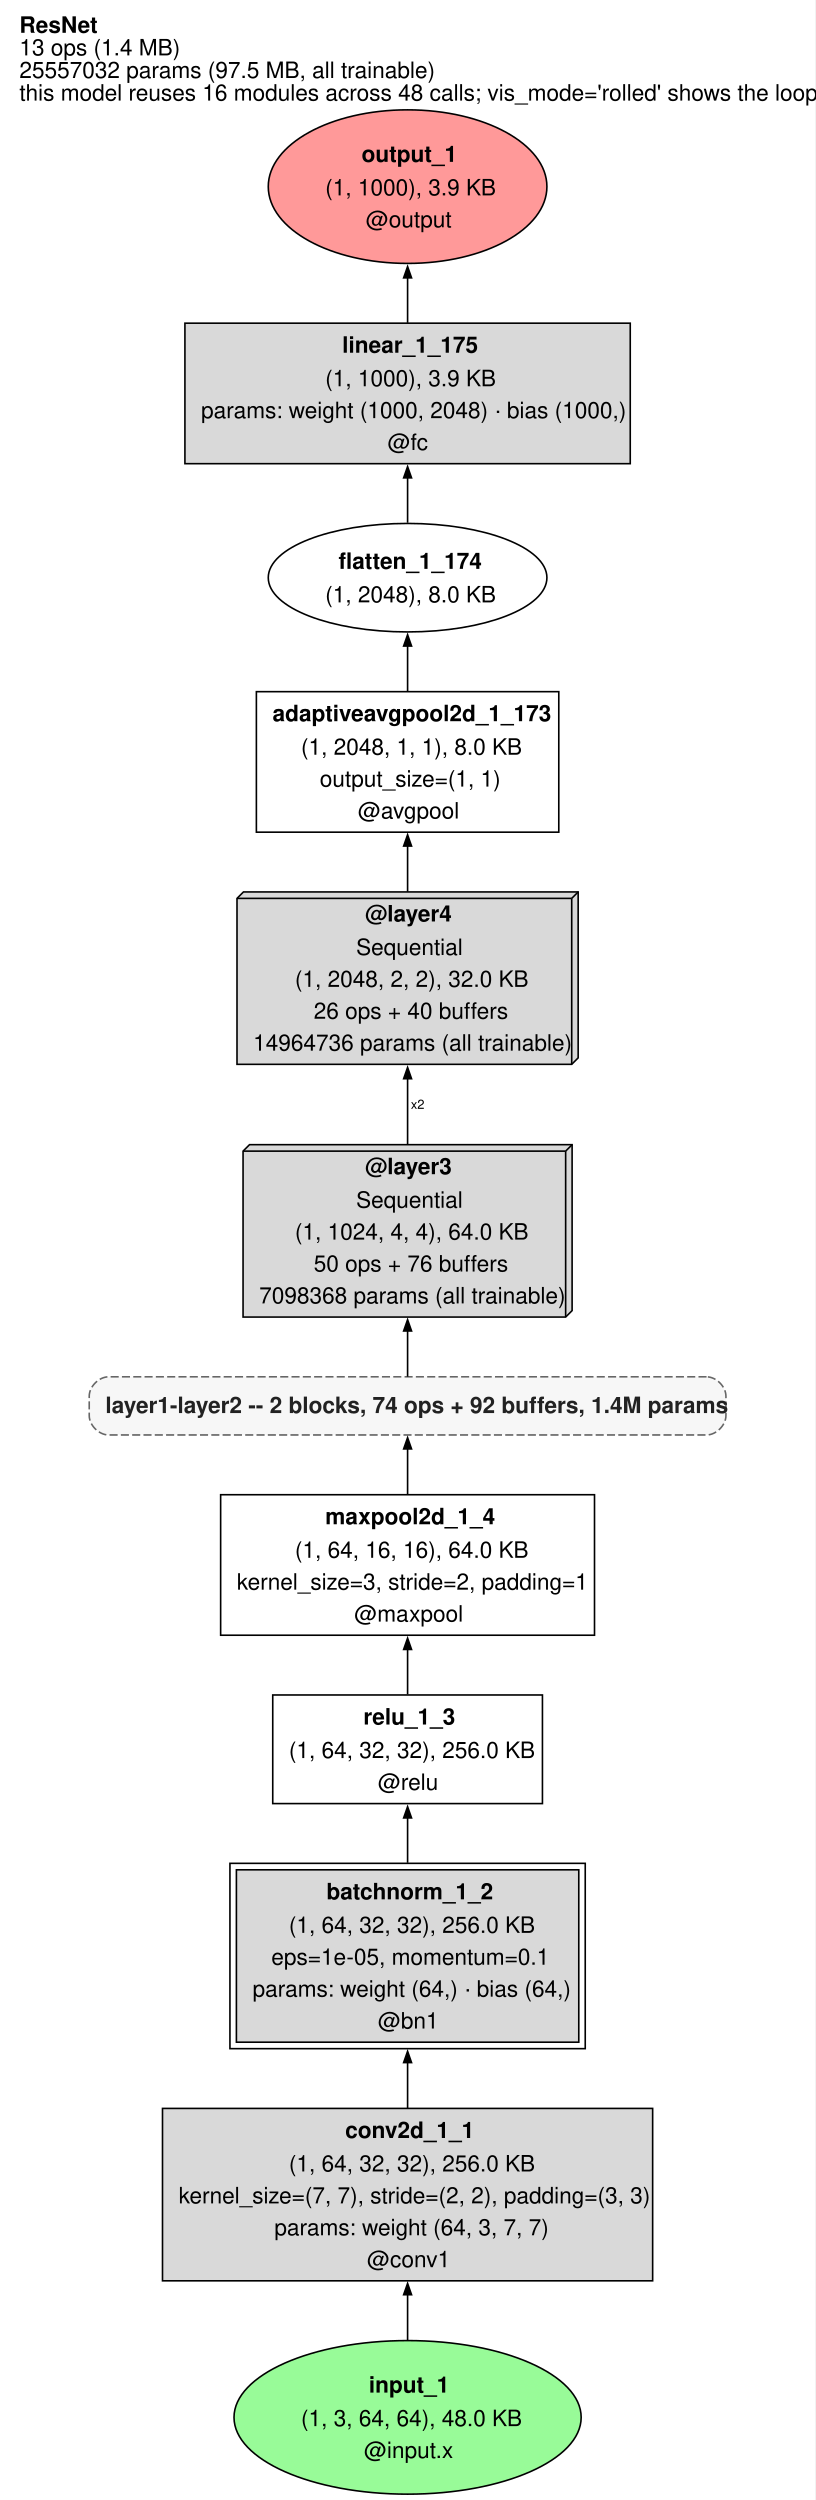
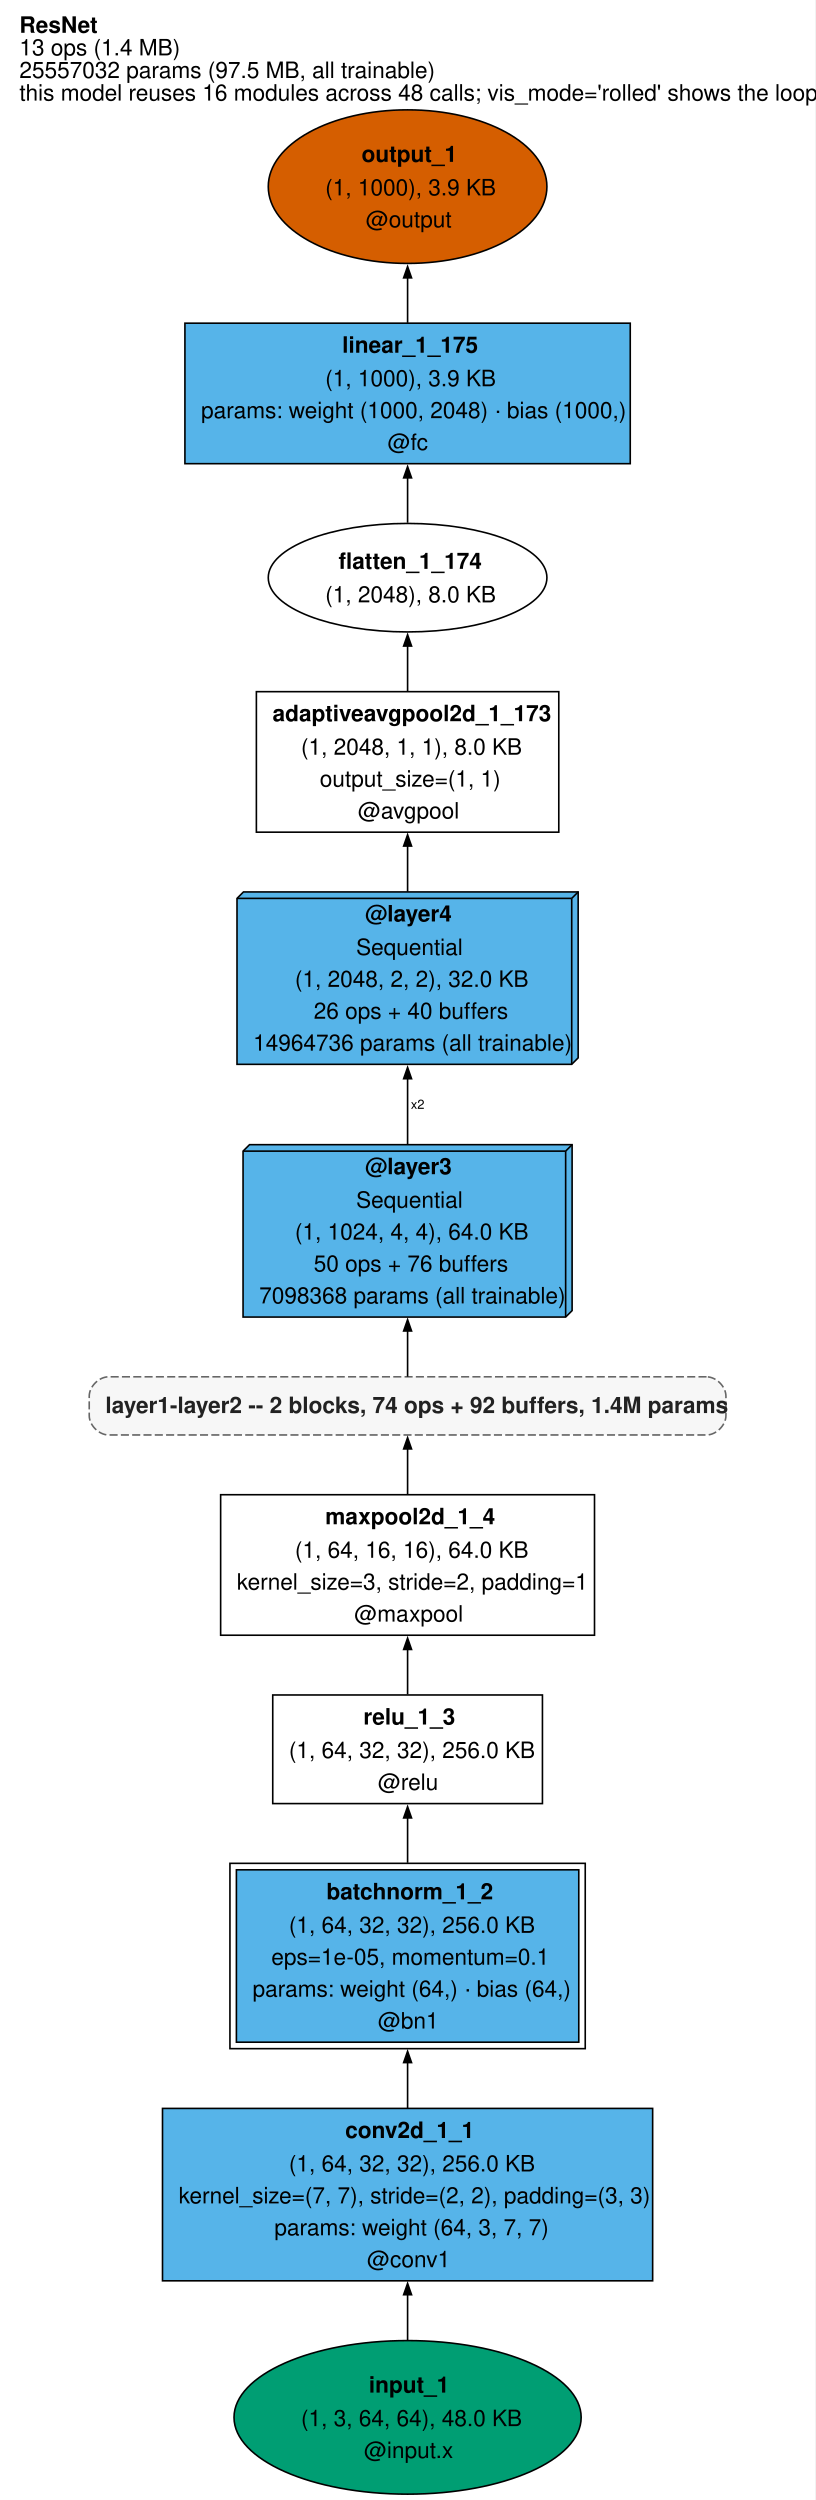
<svg xmlns="http://www.w3.org/2000/svg" xmlns:xlink="http://www.w3.org/1999/xlink" width="505pt" height="1548pt" viewBox="0.00 0.00 505.00 1548.00">
  <g id="graph0" class="graph" transform="scale(1 1) rotate(0) translate(4 1544.39)">
    <polygon fill="white" stroke="none" points="-4,4 -4,-1544.39 500.75,-1544.39 500.75,4 -4,4" />
    <text xml:space="preserve" text-anchor="start" x="8" y="-1524.09" font-family="Helvetica,sans-Serif" font-weight="bold" font-size="14.00">ResNet</text>
    <text xml:space="preserve" text-anchor="start" x="8" y="-1510.09" font-family="Helvetica,sans-Serif" font-size="14.00">13 ops (1.4 MB)</text>
    <text xml:space="preserve" text-anchor="start" x="8" y="-1496.09" font-family="Helvetica,sans-Serif" font-size="14.00">25557032 params (97.5 MB, all trainable)</text>
    <text xml:space="preserve" text-anchor="start" x="8" y="-1482.09" font-family="Helvetica,sans-Serif" font-size="14.00">this model reuses 16 modules across 48 calls; vis_mode='rolled' shows the loop</text>
    <g id="node1" class="node">
-       <ellipse fill="#98fb98" stroke="black" cx="248.38" cy="-47.55" rx="107.48" ry="47.55" />
+       <ellipse fill="#009e73" stroke="black" cx="248.38" cy="-47.55" rx="107.48" ry="47.55" />
      <text xml:space="preserve" text-anchor="start" x="224.38" y="-62.88" font-family="Helvetica,sans-Serif" font-weight="bold" font-size="14.00">input_1</text>
      <text xml:space="preserve" text-anchor="start" x="182.38" y="-42.13" font-family="Helvetica,sans-Serif" font-size="14.00">(1, 3, 64, 64), 48.0 KB</text>
      <text xml:space="preserve" text-anchor="start" x="221.38" y="-22.38" font-family="Helvetica,sans-Serif" font-size="14.00">@input.x</text>
    </g>
    <g id="node2" class="node">
-       <polygon fill="#d9d9d9" stroke="black" points="400.12,-238.86 96.62,-238.86 96.62,-132.11 400.12,-132.11 400.12,-238.86" />
+       <polygon fill="#56b4e9" stroke="black" points="400.12,-238.86 96.62,-238.86 96.62,-132.11 400.12,-132.11 400.12,-238.86" />
      <text xml:space="preserve" text-anchor="start" x="209.75" y="-220.56" font-family="Helvetica,sans-Serif" font-weight="bold" font-size="14.00">conv2d_1_1</text>
      <text xml:space="preserve" text-anchor="start" x="174.88" y="-199.81" font-family="Helvetica,sans-Serif" font-size="14.00">(1, 64, 32, 32), 256.0 KB</text>
      <text xml:space="preserve" text-anchor="start" x="106.62" y="-180.06" font-family="Helvetica,sans-Serif" font-size="14.00">kernel_size=(7, 7), stride=(2, 2), padding=(3, 3)</text>
      <text xml:space="preserve" text-anchor="start" x="165.88" y="-160.31" font-family="Helvetica,sans-Serif" font-size="14.00">params: weight (64, 3, 7, 7)</text>
      <text xml:space="preserve" text-anchor="start" x="223.25" y="-140.56" font-family="Helvetica,sans-Serif" font-size="14.00">@conv1</text>
    </g>
    <g id="edge1" class="edge">
      <path fill="none" stroke="black" d="M248.38,-95.33C248.38,-104.48 248.38,-114.19 248.38,-123.72" />
      <polygon fill="black" stroke="black" points="245.93,-123.51 248.38,-130.51 250.83,-123.51 245.93,-123.51" />
    </g>
    <g id="node3" class="node">
      <g id="a_node3">
        <a xlink:title="Hidden buffers: bn1.running_mean, bn1.running_var">
-           <polygon fill="#d9d9d9" stroke="black" points="354.38,-386.61 142.38,-386.61 142.38,-279.86 354.38,-279.86 354.38,-386.61" />
+           <polygon fill="#56b4e9" stroke="black" points="354.38,-386.61 142.38,-386.61 142.38,-279.86 354.38,-279.86 354.38,-386.61" />
          <polygon fill="none" stroke="black" points="358.38,-390.61 138.38,-390.61 138.38,-275.86 358.38,-275.86 358.38,-390.61" />
          <text xml:space="preserve" text-anchor="start" x="198.12" y="-368.31" font-family="Helvetica,sans-Serif" font-weight="bold" font-size="14.00">batchnorm_1_2</text>
          <text xml:space="preserve" text-anchor="start" x="174.88" y="-347.56" font-family="Helvetica,sans-Serif" font-size="14.00">(1, 64, 32, 32), 256.0 KB</text>
          <text xml:space="preserve" text-anchor="start" x="164" y="-327.81" font-family="Helvetica,sans-Serif" font-size="14.00">eps=1e-05, momentum=0.1</text>
          <text xml:space="preserve" text-anchor="start" x="152.38" y="-308.06" font-family="Helvetica,sans-Serif" font-size="14.00">params: weight (64,) · bias (64,)</text>
          <text xml:space="preserve" text-anchor="start" x="230" y="-288.31" font-family="Helvetica,sans-Serif" font-size="14.00">@bn1</text>
        </a>
      </g>
    </g>
    <g id="edge2" class="edge">
      <path fill="none" stroke="black" d="M248.38,-239.1C248.38,-248.31 248.38,-257.98 248.38,-267.47" />
      <polygon fill="black" stroke="black" points="245.93,-267.24 248.38,-274.24 250.83,-267.24 245.93,-267.24" />
    </g>
    <g id="node4" class="node">
      <polygon fill="white" stroke="black" points="331.88,-494.86 164.88,-494.86 164.88,-427.61 331.88,-427.61 331.88,-494.86" />
      <text xml:space="preserve" text-anchor="start" x="221" y="-476.56" font-family="Helvetica,sans-Serif" font-weight="bold" font-size="14.00">relu_1_3</text>
      <text xml:space="preserve" text-anchor="start" x="174.88" y="-455.81" font-family="Helvetica,sans-Serif" font-size="14.00">(1, 64, 32, 32), 256.0 KB</text>
      <text xml:space="preserve" text-anchor="start" x="230" y="-436.06" font-family="Helvetica,sans-Serif" font-size="14.00">@relu</text>
    </g>
    <g id="edge3" class="edge">
      <path fill="none" stroke="black" d="M248.38,-390.96C248.38,-400.37 248.38,-409.96 248.38,-418.89" />
      <polygon fill="black" stroke="black" points="245.93,-418.71 248.38,-425.71 250.83,-418.71 245.93,-418.71" />
    </g>
    <g id="node5" class="node">
      <polygon fill="white" stroke="black" points="364.12,-618.86 132.62,-618.86 132.62,-531.86 364.12,-531.86 364.12,-618.86" />
      <text xml:space="preserve" text-anchor="start" x="197.38" y="-600.56" font-family="Helvetica,sans-Serif" font-weight="bold" font-size="14.00">maxpool2d_1_4</text>
      <text xml:space="preserve" text-anchor="start" x="178.62" y="-579.81" font-family="Helvetica,sans-Serif" font-size="14.00">(1, 64, 16, 16), 64.0 KB</text>
      <text xml:space="preserve" text-anchor="start" x="142.62" y="-560.06" font-family="Helvetica,sans-Serif" font-size="14.00">kernel_size=3, stride=2, padding=1</text>
      <text xml:space="preserve" text-anchor="start" x="215.38" y="-540.31" font-family="Helvetica,sans-Serif" font-size="14.00">@maxpool</text>
    </g>
    <g id="edge4" class="edge">
      <path fill="none" stroke="black" d="M248.38,-495.27C248.38,-504.06 248.38,-513.77 248.38,-523.28" />
      <polygon fill="black" stroke="black" points="245.93,-523.05 248.38,-530.05 250.83,-523.05 245.93,-523.05" />
    </g>
    <g id="node6" class="node">
      <path fill="#f7f7f7" stroke="#666666" stroke-dasharray="5,2" d="M433.5,-691.86C433.5,-691.86 63.25,-691.86 63.25,-691.86 57.25,-691.86 51.25,-685.86 51.25,-679.86 51.25,-679.86 51.25,-667.86 51.25,-667.86 51.25,-661.86 57.25,-655.86 63.25,-655.86 63.25,-655.86 433.5,-655.86 433.5,-655.86 439.5,-655.86 445.5,-661.86 445.5,-667.86 445.5,-667.86 445.5,-679.86 445.5,-679.86 445.5,-685.86 439.5,-691.86 433.5,-691.86" />
      <text xml:space="preserve" text-anchor="start" x="61.25" y="-669.43" font-family="Helvetica,sans-Serif" font-weight="bold" font-size="14.00" fill="#222222">layer1-layer2 -- 2 blocks, 74 ops + 92 buffers, 1.4M params</text>
    </g>
    <g id="edge5" class="edge">
      <path fill="none" stroke="black" d="M248.38,-619.24C248.38,-628.81 248.38,-638.66 248.38,-647.26" />
      <polygon fill="black" stroke="black" points="245.93,-647.2 248.38,-654.2 250.83,-647.2 245.93,-647.2" />
    </g>
    <g id="node7" class="node">
-       <polygon fill="#d9d9d9" stroke="black" points="350.25,-835.61 150.5,-835.61 146.5,-831.61 146.5,-728.86 346.25,-728.86 350.25,-732.86 350.25,-835.61" />
+       <polygon fill="#56b4e9" stroke="black" points="350.25,-835.61 150.5,-835.61 146.5,-831.61 146.5,-728.86 346.25,-728.86 350.25,-732.86 350.25,-835.61" />
      <polyline fill="none" stroke="black" points="346.25,-831.61 146.5,-831.61" />
      <polyline fill="none" stroke="black" points="346.25,-831.61 346.25,-728.86" />
      <polyline fill="none" stroke="black" points="346.25,-831.61 350.25,-835.61" />
      <text xml:space="preserve" text-anchor="start" x="222.12" y="-817.31" font-family="Helvetica,sans-Serif" font-weight="bold" font-size="14.00">@layer3</text>
      <text xml:space="preserve" text-anchor="start" x="216.5" y="-796.56" font-family="Helvetica,sans-Serif" font-size="14.00">Sequential</text>
      <text xml:space="preserve" text-anchor="start" x="178.62" y="-776.81" font-family="Helvetica,sans-Serif" font-size="14.00">(1, 1024, 4, 4), 64.0 KB</text>
      <text xml:space="preserve" text-anchor="start" x="190.25" y="-757.06" font-family="Helvetica,sans-Serif" font-size="14.00">50 ops + 76 buffers</text>
      <text xml:space="preserve" text-anchor="start" x="156.5" y="-737.31" font-family="Helvetica,sans-Serif" font-size="14.00">7098368 params (all trainable)</text>
    </g>
    <g id="edge6" class="edge">
      <path fill="none" stroke="black" d="M248.38,-691.95C248.38,-699.92 248.38,-709.94 248.38,-720.36" />
      <polygon fill="black" stroke="black" points="245.93,-720.26 248.38,-727.26 250.83,-720.26 245.93,-720.26" />
    </g>
    <g id="node8" class="node">
-       <polygon fill="#d9d9d9" stroke="black" points="354,-992.11 146.75,-992.11 142.75,-988.11 142.75,-885.36 350,-885.36 354,-889.36 354,-992.11" />
+       <polygon fill="#56b4e9" stroke="black" points="354,-992.11 146.75,-992.11 142.75,-988.11 142.75,-885.36 350,-885.36 354,-889.36 354,-992.11" />
      <polyline fill="none" stroke="black" points="350,-988.11 142.75,-988.11" />
      <polyline fill="none" stroke="black" points="350,-988.11 350,-885.36" />
      <polyline fill="none" stroke="black" points="350,-988.11 354,-992.11" />
      <text xml:space="preserve" text-anchor="start" x="222.12" y="-973.81" font-family="Helvetica,sans-Serif" font-weight="bold" font-size="14.00">@layer4</text>
      <text xml:space="preserve" text-anchor="start" x="216.5" y="-953.06" font-family="Helvetica,sans-Serif" font-size="14.00">Sequential</text>
      <text xml:space="preserve" text-anchor="start" x="178.62" y="-933.31" font-family="Helvetica,sans-Serif" font-size="14.00">(1, 2048, 2, 2), 32.0 KB</text>
      <text xml:space="preserve" text-anchor="start" x="190.25" y="-913.56" font-family="Helvetica,sans-Serif" font-size="14.00">26 ops + 40 buffers</text>
      <text xml:space="preserve" text-anchor="start" x="152.75" y="-893.81" font-family="Helvetica,sans-Serif" font-size="14.00">14964736 params (all trainable)</text>
    </g>
    <g id="edge7" class="edge">
      <path fill="none" stroke="black" d="M248.38,-835.97C248.38,-849.07 248.38,-863.22 248.38,-876.69" />
      <polygon fill="black" stroke="black" points="245.93,-876.45 248.38,-883.45 250.83,-876.45 245.93,-876.45" />
      <text xml:space="preserve" text-anchor="start" x="250.38" y="-857.76" font-family="Helvetica,sans-Serif" font-size="8.00">x2</text>
    </g>
    <g id="node9" class="node">
      <polygon fill="white" stroke="black" points="342,-1116.11 154.75,-1116.11 154.75,-1029.11 342,-1029.11 342,-1116.11" />
      <text xml:space="preserve" text-anchor="start" x="164.75" y="-1097.81" font-family="Helvetica,sans-Serif" font-weight="bold" font-size="14.00">adaptiveavgpool2d_1_173</text>
      <text xml:space="preserve" text-anchor="start" x="182.38" y="-1077.06" font-family="Helvetica,sans-Serif" font-size="14.00">(1, 2048, 1, 1), 8.0 KB</text>
      <text xml:space="preserve" text-anchor="start" x="194" y="-1057.31" font-family="Helvetica,sans-Serif" font-size="14.00">output_size=(1, 1)</text>
      <text xml:space="preserve" text-anchor="start" x="217.62" y="-1037.56" font-family="Helvetica,sans-Serif" font-size="14.00">@avgpool</text>
    </g>
    <g id="edge8" class="edge">
      <path fill="none" stroke="black" d="M248.38,-992.23C248.38,-1001.58 248.38,-1011.3 248.38,-1020.61" />
      <polygon fill="black" stroke="black" points="245.93,-1020.5 248.38,-1027.5 250.83,-1020.5 245.93,-1020.5" />
    </g>
    <g id="node10" class="node">
      <ellipse fill="white" stroke="black" cx="248.38" cy="-1186.69" rx="86.27" ry="33.59" />
      <text xml:space="preserve" text-anchor="start" x="205.62" y="-1192.14" font-family="Helvetica,sans-Serif" font-weight="bold" font-size="14.00">flatten_1_174</text>
      <text xml:space="preserve" text-anchor="start" x="197.38" y="-1171.39" font-family="Helvetica,sans-Serif" font-size="14.00">(1, 2048), 8.0 KB</text>
    </g>
    <g id="edge9" class="edge">
      <path fill="none" stroke="black" d="M248.38,-1116.3C248.38,-1125.59 248.38,-1135.39 248.38,-1144.61" />
      <polygon fill="black" stroke="black" points="245.93,-1144.37 248.38,-1151.37 250.83,-1144.37 245.93,-1144.37" />
    </g>
    <g id="node11" class="node">
-       <polygon fill="#d9d9d9" stroke="black" points="386.25,-1344.28 110.5,-1344.28 110.5,-1257.28 386.25,-1257.28 386.25,-1344.28" />
+       <polygon fill="#56b4e9" stroke="black" points="386.25,-1344.28 110.5,-1344.28 110.5,-1257.28 386.25,-1257.28 386.25,-1344.28" />
      <text xml:space="preserve" text-anchor="start" x="207.88" y="-1325.98" font-family="Helvetica,sans-Serif" font-weight="bold" font-size="14.00">linear_1_175</text>
      <text xml:space="preserve" text-anchor="start" x="197.38" y="-1305.23" font-family="Helvetica,sans-Serif" font-size="14.00">(1, 1000), 3.9 KB</text>
      <text xml:space="preserve" text-anchor="start" x="120.5" y="-1285.48" font-family="Helvetica,sans-Serif" font-size="14.00">params: weight (1000, 2048) · bias (1000,)</text>
      <text xml:space="preserve" text-anchor="start" x="236" y="-1265.73" font-family="Helvetica,sans-Serif" font-size="14.00">@fc</text>
    </g>
    <g id="edge10" class="edge">
      <path fill="none" stroke="black" d="M248.38,-1220.72C248.38,-1229.51 248.38,-1239.21 248.38,-1248.72" />
      <polygon fill="black" stroke="black" points="245.93,-1248.49 248.38,-1255.49 250.83,-1248.49 245.93,-1248.49" />
    </g>
    <g id="node12" class="node">
-       <ellipse fill="#ff9999" stroke="black" cx="248.38" cy="-1428.83" rx="86.27" ry="47.55" />
+       <ellipse fill="#d55e00" stroke="black" cx="248.38" cy="-1428.83" rx="86.27" ry="47.55" />
      <text xml:space="preserve" text-anchor="start" x="219.88" y="-1444.16" font-family="Helvetica,sans-Serif" font-weight="bold" font-size="14.00">output_1</text>
      <text xml:space="preserve" text-anchor="start" x="197.38" y="-1423.41" font-family="Helvetica,sans-Serif" font-size="14.00">(1, 1000), 3.9 KB</text>
      <text xml:space="preserve" text-anchor="start" x="222.5" y="-1403.66" font-family="Helvetica,sans-Serif" font-size="14.00">@output</text>
    </g>
    <g id="edge11" class="edge">
      <path fill="none" stroke="black" d="M248.38,-1344.46C248.38,-1353.42 248.38,-1363.01 248.38,-1372.37" />
      <polygon fill="black" stroke="black" points="245.93,-1372.36 248.38,-1379.36 250.83,-1372.36 245.93,-1372.36" />
    </g>
  </g>
</svg>
